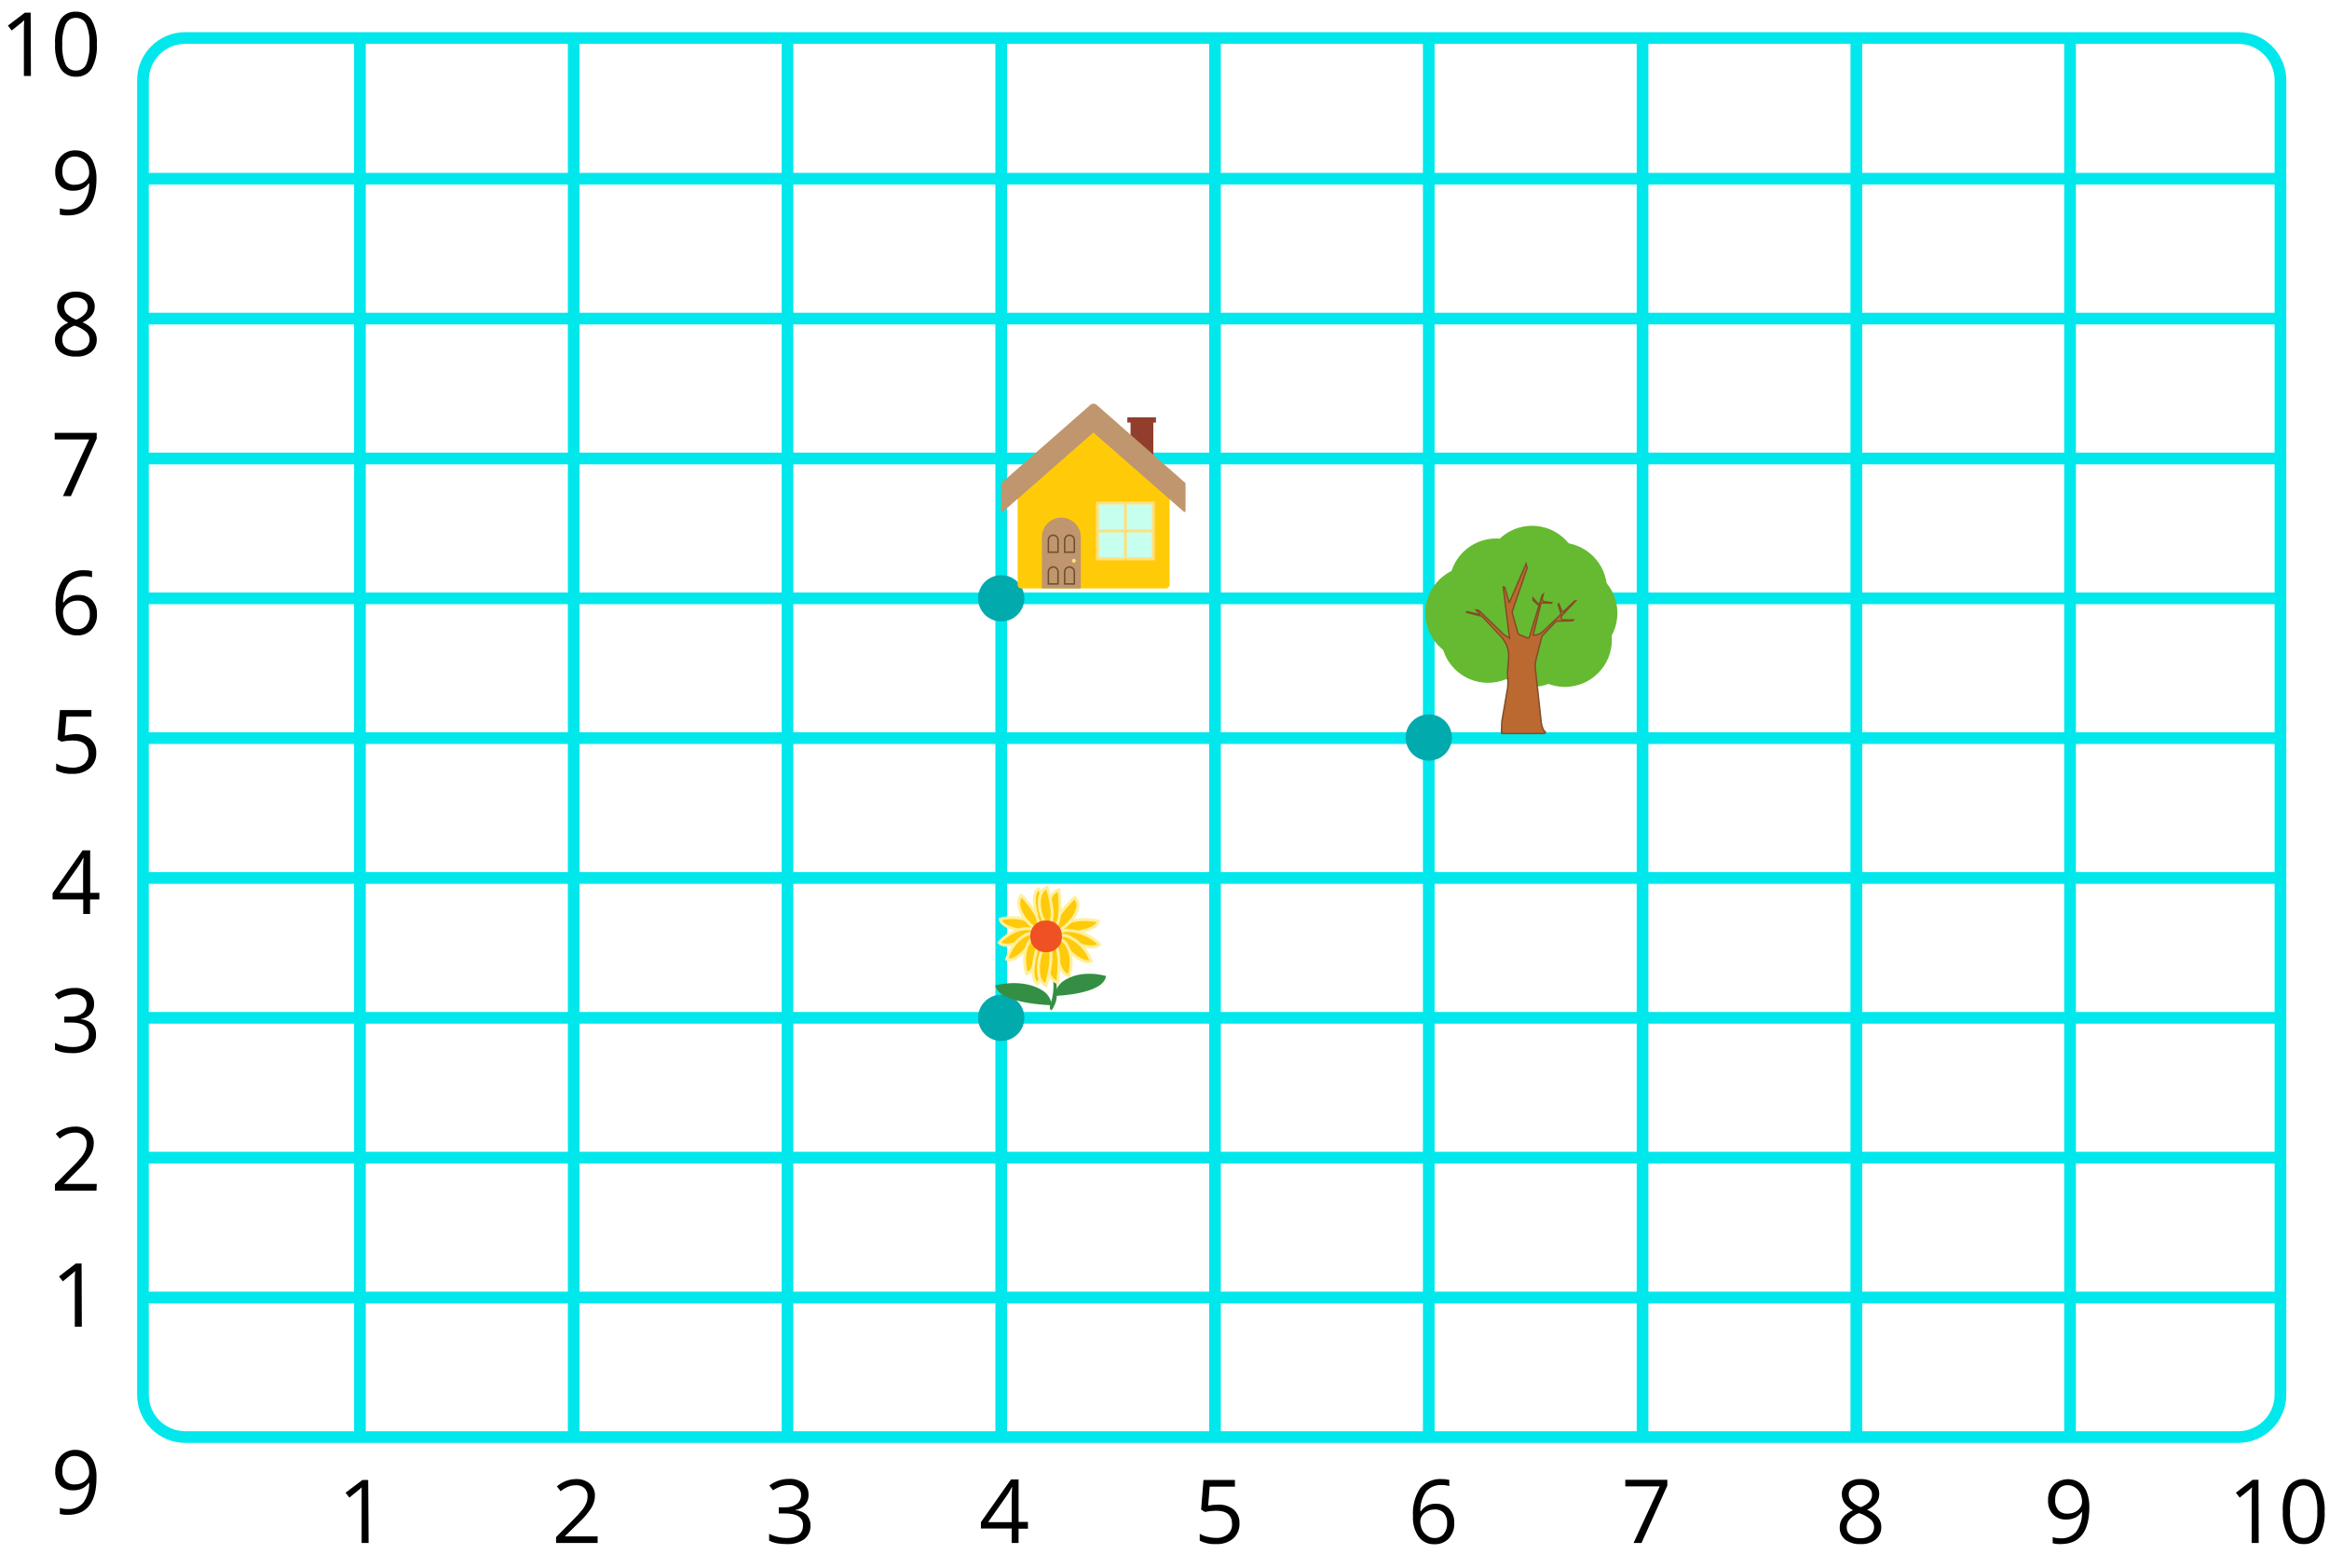
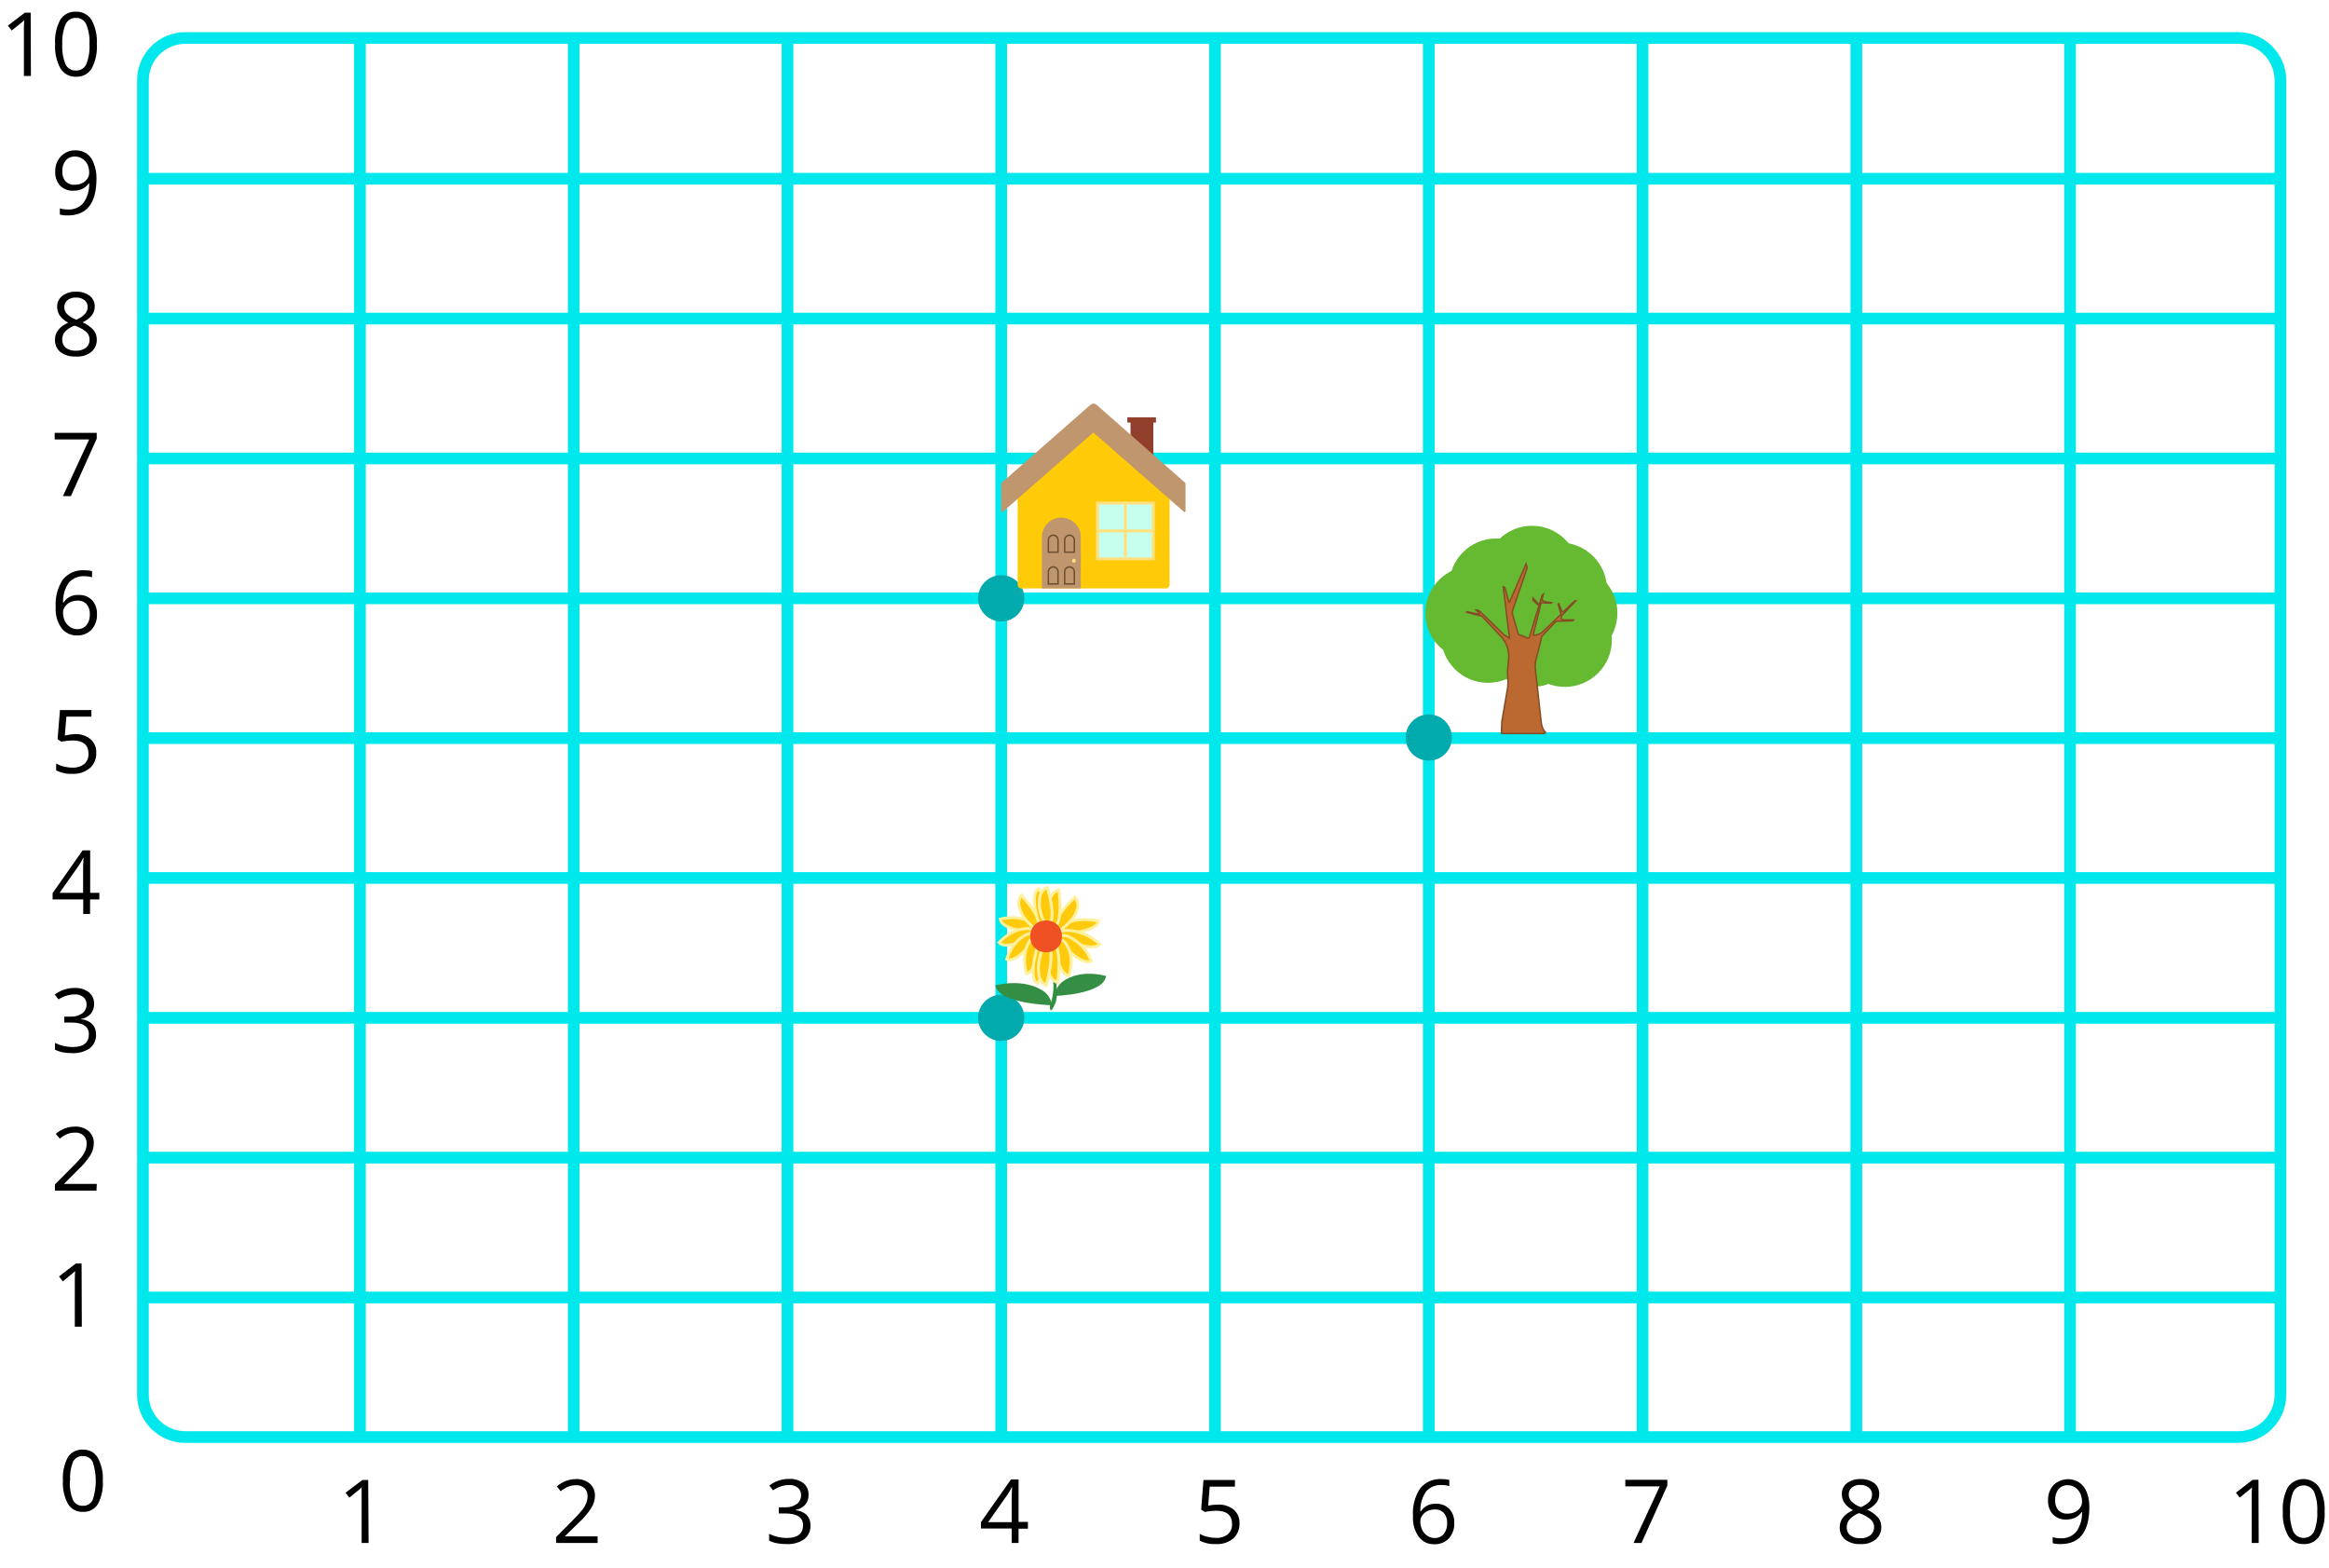
<svg xmlns="http://www.w3.org/2000/svg" id="Layer_1" data-name="Layer 1" viewBox="0 0 398.52 268.15">
  <defs>
    <style>.cls-1,.cls-6,.cls-9{fill:none;}.cls-1{stroke:#00e8ec;stroke-width:2px;}.cls-1,.cls-10,.cls-11,.cls-13,.cls-6,.cls-8,.cls-9{stroke-miterlimit:10;}.cls-2{fill:#00aaad;}.cls-3{fill:#913f2c;}.cls-4{fill:#ffcb08;}.cls-5{fill:#bf966d;}.cls-6{stroke:#6d4f30;}.cls-11,.cls-6{stroke-width:0.25px;}.cls-7{fill:#ffe07d;}.cls-8{fill:#c7ffee;}.cls-8,.cls-9{stroke:#ffe07d;}.cls-13,.cls-8,.cls-9{stroke-width:0.5px;}.cls-10{fill:#65ba32;stroke:#65ba32;}.cls-11{fill:#bc6931;stroke:#844c25;}.cls-12{fill:#348f44;}.cls-13{fill:#ffca0b;stroke:#fff09c;}.cls-14{fill:#ef5124;}</style>
  </defs>
  <rect class="cls-1" x="24.46" y="6.5" width="365.75" height="239.38" rx="7.25" ry="7.25" />
  <line class="cls-1" x1="61.59" y1="7.06" x2="61.59" y2="246.44" />
  <line class="cls-1" x1="98.17" y1="7.06" x2="98.17" y2="246.44" />
  <line class="cls-1" x1="134.75" y1="7.06" x2="134.75" y2="246.44" />
  <line class="cls-1" x1="171.32" y1="7.06" x2="171.32" y2="246.44" />
  <line class="cls-1" x1="207.9" y1="7.06" x2="207.9" y2="246.44" />
  <line class="cls-1" x1="244.48" y1="7.06" x2="244.48" y2="246.44" />
  <line class="cls-1" x1="281.06" y1="7.06" x2="281.06" y2="246.44" />
  <line class="cls-1" x1="317.64" y1="7.06" x2="317.64" y2="246.44" />
  <line class="cls-1" x1="354.21" y1="7.06" x2="354.21" y2="246.44" />
  <line class="cls-1" x1="24.46" y1="30.58" x2="390.21" y2="30.58" />
  <line class="cls-1" x1="24.46" y1="54.51" x2="390.21" y2="54.51" />
  <line class="cls-1" x1="24.46" y1="78.44" x2="390.21" y2="78.44" />
  <line class="cls-1" x1="24.46" y1="102.37" x2="390.21" y2="102.37" />
  <line class="cls-1" x1="24.46" y1="126.29" x2="390.21" y2="126.29" />
  <line class="cls-1" x1="24.46" y1="150.22" x2="390.21" y2="150.22" />
  <line class="cls-1" x1="24.46" y1="174.15" x2="390.21" y2="174.15" />
  <line class="cls-1" x1="24.46" y1="198.07" x2="390.21" y2="198.07" />
  <line class="cls-1" x1="24.46" y1="222" x2="390.21" y2="222" />
  <path d="M5.29,13H4.09V5.27c0-.64,0-1.24.06-1.82a3.75,3.75,0,0,1-.35.33L2,5.22l-.65-.84L4.25,2.17h1Z" />
  <path d="M16.57,7.56a7.85,7.85,0,0,1-.89,4.18A3,3,0,0,1,13,13.13a3,3,0,0,1-2.66-1.42,7.79,7.79,0,0,1-.91-4.15,7.88,7.88,0,0,1,.89-4.2A3,3,0,0,1,13,2a3,3,0,0,1,2.67,1.42A7.72,7.72,0,0,1,16.57,7.56Zm-5.91,0A7.89,7.89,0,0,0,11.21,11,1.86,1.86,0,0,0,13,12.07,1.85,1.85,0,0,0,14.76,11a8,8,0,0,0,.55-3.42,7.85,7.85,0,0,0-.55-3.41A1.85,1.85,0,0,0,13,3.06a1.86,1.86,0,0,0-1.77,1.07A7.89,7.89,0,0,0,10.66,7.56Z" />
  <path d="M16.51,30.51q0,6.35-4.91,6.35a4.86,4.86,0,0,1-1.36-.15V35.65a4.25,4.25,0,0,0,1.34.19,3.25,3.25,0,0,0,2.68-1.1,5.46,5.46,0,0,0,1-3.36h-.09a2.57,2.57,0,0,1-1.08.93,3.38,3.38,0,0,1-1.51.32,3,3,0,0,1-2.28-.85,3.32,3.32,0,0,1-.85-2.4,3.65,3.65,0,0,1,1-2.66,3.29,3.29,0,0,1,2.48-1,3.33,3.33,0,0,1,1.93.57A3.45,3.45,0,0,1,16.06,28,6.6,6.6,0,0,1,16.51,30.51Zm-3.64-3.72a2,2,0,0,0-1.64.68,2.86,2.86,0,0,0-.57,1.89A2.45,2.45,0,0,0,11.19,31a2,2,0,0,0,1.62.61,2.85,2.85,0,0,0,1.24-.27,2.35,2.35,0,0,0,.89-.75,1.71,1.71,0,0,0,.32-1A3.44,3.44,0,0,0,15,28.2a2.4,2.4,0,0,0-.85-1A2.12,2.12,0,0,0,12.87,26.79Z" />
  <path d="M13,49.91a3.62,3.62,0,0,1,2.34.69,2.27,2.27,0,0,1,.87,1.9,2.36,2.36,0,0,1-.5,1.45,4.31,4.31,0,0,1-1.58,1.2A5.32,5.32,0,0,1,16,56.47a2.5,2.5,0,0,1,.56,1.6,2.69,2.69,0,0,1-.94,2.15A3.83,3.83,0,0,1,13,61a4.09,4.09,0,0,1-2.66-.76,2.6,2.6,0,0,1-.93-2.14c0-1.24.75-2.2,2.26-2.89A4.23,4.23,0,0,1,10.23,54a2.65,2.65,0,0,1-.45-1.5,2.27,2.27,0,0,1,.87-1.87A3.6,3.6,0,0,1,13,49.91Zm-2.34,8.24a1.68,1.68,0,0,0,.62,1.38A2.7,2.7,0,0,0,13,60a2.61,2.61,0,0,0,1.72-.51,1.76,1.76,0,0,0,.61-1.42,1.74,1.74,0,0,0-.57-1.28,6,6,0,0,0-2-1.08,4.29,4.29,0,0,0-1.6,1A2.05,2.05,0,0,0,10.64,58.15ZM13,50.91a2.18,2.18,0,0,0-1.45.44A1.5,1.5,0,0,0,11,52.53a1.68,1.68,0,0,0,.44,1.17,4.48,4.48,0,0,0,1.61,1,4.21,4.21,0,0,0,1.5-1A1.77,1.77,0,0,0,15,52.53a1.44,1.44,0,0,0-.54-1.18A2.23,2.23,0,0,0,13,50.91Z" />
  <path d="M10.77,84.88l4.48-9.69H9.36V74.06h7.19v1l-4.42,9.83Z" />
  <path d="M9.53,103.92a7.71,7.71,0,0,1,1.23-4.77,4.39,4.39,0,0,1,3.67-1.58,5.05,5.05,0,0,1,1.32.14v1.06a4.37,4.37,0,0,0-1.31-.18,3.29,3.29,0,0,0-2.65,1.08,5.57,5.57,0,0,0-1,3.41h.09a2.83,2.83,0,0,1,2.58-1.28,3,3,0,0,1,2.29.88,3.33,3.33,0,0,1,.84,2.39,3.68,3.68,0,0,1-.92,2.65,3.25,3.25,0,0,1-2.49,1,3.2,3.2,0,0,1-2.66-1.26A5.55,5.55,0,0,1,9.53,103.92Zm3.63,3.73a2,2,0,0,0,1.63-.67,2.83,2.83,0,0,0,.58-1.91,2.46,2.46,0,0,0-.54-1.68,2,2,0,0,0-1.61-.62,2.61,2.61,0,0,0-1.22.28,2.25,2.25,0,0,0-.89.75,1.73,1.73,0,0,0-.33,1,3.38,3.38,0,0,0,.3,1.42,2.49,2.49,0,0,0,.84,1A2.06,2.06,0,0,0,13.16,107.65Z" />
  <path d="M12.78,125.6a4,4,0,0,1,2.69.85,2.93,2.93,0,0,1,1,2.32,3.34,3.34,0,0,1-1.07,2.63,4.26,4.26,0,0,1-3,1,5.41,5.41,0,0,1-2.79-.59v-1.18a4.51,4.51,0,0,0,1.29.52,6.15,6.15,0,0,0,1.52.19,3,3,0,0,0,2-.62,2.19,2.19,0,0,0,.72-1.77c0-1.51-.92-2.26-2.77-2.26a11.22,11.22,0,0,0-1.88.21l-.64-.41.41-5h5.38v1.13H11.36l-.27,3.24A8.81,8.81,0,0,1,12.78,125.6Z" />
  <path d="M17,153.89H15.41v2.49H14.24v-2.49H9v-1.07l5.13-7.32h1.3v7.27H17Zm-2.78-1.12v-3.59c0-.71,0-1.5.07-2.39h-.06c-.24.47-.46.87-.66,1.18l-3.38,4.8Z" />
  <path d="M16.1,171.77a2.47,2.47,0,0,1-.58,1.7,2.93,2.93,0,0,1-1.65.88v.06a3,3,0,0,1,1.93.82,2.46,2.46,0,0,1,.63,1.75,2.83,2.83,0,0,1-1.07,2.38,4.9,4.9,0,0,1-3,.83,8.52,8.52,0,0,1-1.57-.13,5.34,5.34,0,0,1-1.38-.46v-1.16a7.1,7.1,0,0,0,1.49.53,6.89,6.89,0,0,0,1.51.18c1.87,0,2.8-.74,2.8-2.2,0-1.31-1-2-3.09-2H11v-1h1.07a3.26,3.26,0,0,0,2-.56,1.84,1.84,0,0,0,.74-1.55,1.5,1.5,0,0,0-.55-1.24,2.18,2.18,0,0,0-1.47-.46,4.52,4.52,0,0,0-1.34.2A5.39,5.39,0,0,0,10,171l-.63-.83a5.3,5.3,0,0,1,1.54-.83,5.57,5.57,0,0,1,1.83-.3,3.75,3.75,0,0,1,2.45.72A2.46,2.46,0,0,1,16.1,171.77Z" />
  <path d="M16.51,203.71H9.4v-1.06l2.85-2.86A21.89,21.89,0,0,0,14,197.91a4.36,4.36,0,0,0,.62-1.09,3.13,3.13,0,0,0,.21-1.15,1.81,1.81,0,0,0-.52-1.37,2,2,0,0,0-1.46-.51,3.67,3.67,0,0,0-1.28.22,5.13,5.13,0,0,0-1.34.81L9.54,194a5,5,0,0,1,3.25-1.24,3.42,3.42,0,0,1,2.39.78,2.68,2.68,0,0,1,.87,2.1,4,4,0,0,1-.58,2,12.73,12.73,0,0,1-2.16,2.55L11,202.51v.06h5.56Z" />
  <path d="M14,227h-1.2v-7.7c0-.65,0-1.25.06-1.82l-.35.32c-.13.12-.71.6-1.76,1.44l-.65-.84,2.86-2.21h1Z" />
-   <path d="M16.51,252.84q0,6.34-4.91,6.35a4.86,4.86,0,0,1-1.36-.15V258a4.24,4.24,0,0,0,1.34.2,3.28,3.28,0,0,0,2.68-1.1,5.49,5.49,0,0,0,1-3.37h-.09a2.66,2.66,0,0,1-1.08.94,3.52,3.52,0,0,1-1.51.32,3.05,3.05,0,0,1-2.28-.86,3.28,3.28,0,0,1-.85-2.4,3.67,3.67,0,0,1,1-2.66,3.29,3.29,0,0,1,2.48-1,3.33,3.33,0,0,1,1.93.57,3.55,3.55,0,0,1,1.26,1.65A6.6,6.6,0,0,1,16.51,252.84Zm-3.64-3.72a2,2,0,0,0-1.64.68,2.89,2.89,0,0,0-.57,1.9,2.41,2.41,0,0,0,.53,1.67,2,2,0,0,0,1.62.61,2.85,2.85,0,0,0,1.24-.27,2.19,2.19,0,0,0,.89-.75,1.67,1.67,0,0,0,.32-1,3.39,3.39,0,0,0-.3-1.43,2.43,2.43,0,0,0-.85-1A2.12,2.12,0,0,0,12.87,249.12Z" />
  <path d="M63.07,264H61.88v-7.7c0-.65,0-1.25,0-1.82-.1.1-.21.21-.34.32s-.72.6-1.76,1.44l-.65-.84L62,253.23h1Z" />
  <path d="M102.26,264H95.15V263L98,260.12a20.44,20.44,0,0,0,1.71-1.88,4.36,4.36,0,0,0,.62-1.09,3.13,3.13,0,0,0,.21-1.15,1.82,1.82,0,0,0-.52-1.37,2,2,0,0,0-1.46-.51,3.67,3.67,0,0,0-1.28.23,4.8,4.8,0,0,0-1.34.8l-.65-.83a5,5,0,0,1,3.25-1.25,3.42,3.42,0,0,1,2.39.78,2.68,2.68,0,0,1,.87,2.1,4,4,0,0,1-.58,2,12.46,12.46,0,0,1-2.16,2.55l-2.36,2.31v.06h5.56Z" />
  <path d="M138.35,255.77a2.47,2.47,0,0,1-.58,1.7,2.93,2.93,0,0,1-1.65.88v.06a3,3,0,0,1,1.93.82,2.46,2.46,0,0,1,.63,1.75,2.83,2.83,0,0,1-1.07,2.38,4.9,4.9,0,0,1-3.05.83,8.52,8.52,0,0,1-1.57-.13,5.34,5.34,0,0,1-1.38-.46v-1.16a7.1,7.1,0,0,0,1.49.53,6.89,6.89,0,0,0,1.51.18c1.87,0,2.8-.74,2.8-2.2,0-1.31-1-2-3.09-2h-1.06v-1.05h1.07a3.26,3.26,0,0,0,2-.56,1.84,1.84,0,0,0,.74-1.55,1.5,1.5,0,0,0-.55-1.24,2.18,2.18,0,0,0-1.47-.46,4.52,4.52,0,0,0-1.34.2,5.39,5.39,0,0,0-1.43.71l-.63-.83a5.3,5.3,0,0,1,1.54-.83,5.57,5.57,0,0,1,1.83-.3,3.75,3.75,0,0,1,2.45.72A2.46,2.46,0,0,1,138.35,255.77Z" />
  <path d="M175.89,261.56h-1.6V264h-1.18v-2.48h-5.26v-1.08l5.14-7.31h1.3v7.27h1.6Zm-2.78-1.12v-3.59c0-.71,0-1.51.08-2.39h-.06a11.26,11.26,0,0,1-.67,1.17l-3.38,4.81Z" />
  <path d="M208.4,257.44a4,4,0,0,1,2.69.84,2.9,2.9,0,0,1,1,2.32,3.34,3.34,0,0,1-1.07,2.64,4.28,4.28,0,0,1-2.94.95,5.41,5.41,0,0,1-2.79-.59v-1.18a4,4,0,0,0,1.29.52,6.07,6.07,0,0,0,1.51.19,3,3,0,0,0,2-.61,2.21,2.21,0,0,0,.73-1.78c0-1.51-.93-2.26-2.78-2.26a11.33,11.33,0,0,0-1.88.21l-.63-.4.4-5.06h5.38v1.13H207l-.27,3.25A8.14,8.14,0,0,1,208.4,257.44Z" />
  <path d="M241.78,259.42a7.71,7.71,0,0,1,1.23-4.77,4.39,4.39,0,0,1,3.67-1.58,5,5,0,0,1,1.31.14v1.06a4.25,4.25,0,0,0-1.3-.18,3.28,3.28,0,0,0-2.65,1.08,5.57,5.57,0,0,0-1,3.41h.09a2.83,2.83,0,0,1,2.58-1.28,3,3,0,0,1,2.29.88,3.33,3.33,0,0,1,.84,2.39,3.68,3.68,0,0,1-.92,2.65,3.25,3.25,0,0,1-2.49,1,3.19,3.19,0,0,1-2.66-1.26A5.55,5.55,0,0,1,241.78,259.42Zm3.63,3.73a2,2,0,0,0,1.63-.67,2.83,2.83,0,0,0,.58-1.91,2.46,2.46,0,0,0-.54-1.68,2,2,0,0,0-1.61-.62,2.68,2.68,0,0,0-1.23.28,2.29,2.29,0,0,0-.88.75,1.73,1.73,0,0,0-.33,1,3.38,3.38,0,0,0,.3,1.42,2.49,2.49,0,0,0,.84,1A2.06,2.06,0,0,0,245.41,263.15Z" />
  <path d="M279.52,264l4.48-9.68h-5.89v-1.13h7.19v1L280.88,264Z" />
  <path d="M318.35,253.07a3.67,3.67,0,0,1,2.35.69,2.28,2.28,0,0,1,.86,1.9,2.38,2.38,0,0,1-.49,1.46,4.39,4.39,0,0,1-1.58,1.2,5.42,5.42,0,0,1,1.87,1.32,2.47,2.47,0,0,1,.55,1.6,2.68,2.68,0,0,1-.94,2.15,3.84,3.84,0,0,1-2.57.8,4.07,4.07,0,0,1-2.66-.76,2.61,2.61,0,0,1-.94-2.15c0-1.23.76-2.2,2.27-2.89a4.25,4.25,0,0,1-1.47-1.24,2.72,2.72,0,0,1-.44-1.5,2.29,2.29,0,0,1,.87-1.88A3.62,3.62,0,0,1,318.35,253.07ZM316,261.31a1.69,1.69,0,0,0,.61,1.39,2.73,2.73,0,0,0,1.74.49,2.53,2.53,0,0,0,1.71-.52,1.76,1.76,0,0,0,.62-1.42,1.71,1.71,0,0,0-.58-1.27,5.82,5.82,0,0,0-2-1.09,4.43,4.43,0,0,0-1.6,1.05A2,2,0,0,0,316,261.31Zm2.32-7.24a2.15,2.15,0,0,0-1.45.45,1.46,1.46,0,0,0-.53,1.18,1.72,1.72,0,0,0,.44,1.17,4.58,4.58,0,0,0,1.61,1,3.91,3.91,0,0,0,1.5-.95,1.79,1.79,0,0,0,.44-1.19,1.46,1.46,0,0,0-.54-1.19A2.24,2.24,0,0,0,318.34,254.07Z" />
  <path d="M357.51,257.84q0,6.35-4.91,6.35a4.86,4.86,0,0,1-1.36-.15V263a4.24,4.24,0,0,0,1.34.2,3.28,3.28,0,0,0,2.68-1.1,5.49,5.49,0,0,0,1-3.37h-.09a2.66,2.66,0,0,1-1.08.94,3.52,3.52,0,0,1-1.51.32,3.05,3.05,0,0,1-2.28-.86,3.28,3.28,0,0,1-.85-2.4,3.67,3.67,0,0,1,.95-2.66,3.58,3.58,0,0,1,4.4-.41,3.57,3.57,0,0,1,1.27,1.65A6.6,6.6,0,0,1,357.51,257.84Zm-3.64-3.72a2,2,0,0,0-1.64.68,2.89,2.89,0,0,0-.57,1.9,2.41,2.41,0,0,0,.53,1.67,2,2,0,0,0,1.62.61,2.85,2.85,0,0,0,1.24-.27,2.25,2.25,0,0,0,.89-.75,1.67,1.67,0,0,0,.32-1,3.39,3.39,0,0,0-.3-1.43,2.43,2.43,0,0,0-.85-1A2.12,2.12,0,0,0,353.87,254.12Z" />
  <path d="M386.49,264h-1.2v-7.7c0-.65,0-1.25.06-1.82l-.35.32c-.13.12-.71.6-1.76,1.44l-.65-.84,2.86-2.21h1Z" />
  <path d="M397.77,258.62a7.91,7.91,0,0,1-.89,4.19,3,3,0,0,1-2.7,1.38,2.94,2.94,0,0,1-2.65-1.42,7.7,7.7,0,0,1-.91-4.15,7.85,7.85,0,0,1,.88-4.19,3.26,3.26,0,0,1,5.35.06A7.68,7.68,0,0,1,397.77,258.62Zm-5.91,0a8,8,0,0,0,.55,3.44,2,2,0,0,0,3.55,0,8,8,0,0,0,.55-3.42,7.88,7.88,0,0,0-.55-3.41,2,2,0,0,0-3.55,0A7.92,7.92,0,0,0,391.86,258.62Z" />
  <circle class="cls-2" cx="171.32" cy="102.37" r="3.96" />
  <circle class="cls-2" cx="244.48" cy="126.19" r="3.96" />
  <circle class="cls-2" cx="171.32" cy="174.15" r="3.96" />
  <rect class="cls-3" x="193.45" y="71.9" width="3.9" height="6.46" />
  <rect class="cls-3" x="192.9" y="71.4" width="4.9" height="0.9" />
  <path class="cls-4" d="M199.4,100.68H174.83a.65.65,0,0,1-.7-.58V83.25l13-9.5,13,9.5V100.1A.65.65,0,0,1,199.4,100.68Z" />
  <path class="cls-5" d="M202.57,87.56,187.09,74,171.61,87.56a.17.17,0,0,1-.29-.13V82.74a.2.2,0,0,1,.06-.13l15.19-13.33a.81.81,0,0,1,1.09,0L202.8,82.61a.2.2,0,0,1,.06.13v4.69A.17.17,0,0,1,202.57,87.56Z" />
  <path class="cls-5" d="M181.61,88.57h0a3.33,3.33,0,0,1,3.33,3.33v8.78a0,0,0,0,1,0,0h-6.66a0,0,0,0,1,0,0V91.89a3.33,3.33,0,0,1,3.33-3.33Z" />
  <path class="cls-6" d="M180.21,91.57h0a.83.83,0,0,1,.83.83v2.08a0,0,0,0,1,0,0h-1.65a0,0,0,0,1,0,0V92.4a.83.83,0,0,1,.83-.83Z" />
  <path class="cls-6" d="M183,91.57h0a.83.83,0,0,1,.83.83v2.08a0,0,0,0,1,0,0h-1.65a0,0,0,0,1,0,0V92.4A.83.83,0,0,1,183,91.57Z" />
  <path class="cls-6" d="M180.21,97h0a.83.83,0,0,1,.83.83v2.08a0,0,0,0,1,0,0h-1.65a0,0,0,0,1,0,0V97.8A.83.83,0,0,1,180.21,97Z" />
  <path class="cls-6" d="M183,97h0a.83.83,0,0,1,.83.83v2.08a0,0,0,0,1,0,0h-1.65a0,0,0,0,1,0,0V97.8A.83.83,0,0,1,183,97Z" />
  <circle class="cls-7" cx="183.76" cy="95.95" r="0.33" />
  <rect class="cls-8" x="187.79" y="86.06" width="9.56" height="9.56" />
  <line class="cls-9" x1="192.57" y1="86.29" x2="192.57" y2="95.35" />
  <line class="cls-9" x1="187.82" y1="90.84" x2="197.38" y2="90.84" />
  <circle class="cls-10" cx="254.61" cy="108.79" r="7.54" />
  <circle class="cls-10" cx="263.55" cy="105.92" r="7.54" />
  <circle class="cls-10" cx="262.15" cy="109.49" r="7.54" />
  <circle class="cls-10" cx="267.77" cy="109.49" r="7.54" />
  <circle class="cls-10" cx="266.94" cy="100.87" r="7.54" />
  <circle class="cls-10" cx="256.02" cy="100.17" r="7.54" />
  <circle class="cls-10" cx="262.15" cy="98" r="7.54" />
  <circle class="cls-10" cx="251.93" cy="104.9" r="7.54" />
  <circle class="cls-10" cx="268.72" cy="104.9" r="7.54" />
  <path class="cls-11" d="M264.24,125.5H257a.07.07,0,0,1-.08-.08l.06-1.86a.15.15,0,0,1,0-.07l1-5.84a10.39,10.39,0,0,0,0-2,5.24,5.24,0,0,1,0-1l.17-2a4.69,4.69,0,0,0-.72-2.94,6.56,6.56,0,0,0-.36-.56l-3.43-3.65a.24.24,0,0,0-.15-.09l-2.56-.65h0a.09.09,0,0,1,.09-.11l2.12.49a.07.07,0,0,0,.06-.11l-.64-.68h0a1,1,0,0,1,.69.28l4.13,4,.91.56-1.07-8.8h0a.31.31,0,0,1,.31.23l.69,2.45a0,0,0,0,0,.06,0l2.85-6.6.19.7-2.48,7.22a1.2,1.2,0,0,0,0,.77l.88,3.11a.55.55,0,0,0,.39.39,1.77,1.77,0,0,1,.37.12l.85.36a.28.28,0,0,0,.38-.17l1.6-5.26a.09.09,0,0,0,0-.11l-.91-.82a.3.3,0,0,1-.08-.31l0-.15h0l1.06,1.2.49-1.69v0l.21-.17s0,0,0,0l-.18.74a.44.44,0,0,0,.37.54l1.24.17-.09.09-1.65-.06s-.07,0-.07,0l-1.36,5.52h0a1.1,1.1,0,0,0,.36,0,2.23,2.23,0,0,0,1.44-.73l2.9-2.76a.16.16,0,0,0,.05-.16l-.48-1.64.1-.09.58,1.36a.15.15,0,0,0,.25,0l1.94-1.84h.16l-2.38,2.51a.45.45,0,0,0,.31.76l1.66,0-.13.14-2.67.07a.32.32,0,0,0-.24.11l-2.36,2.48-1,4a4.53,4.53,0,0,0-.11,1.6l1,9.1a3.66,3.66,0,0,0,.52,1.54h0A.11.11,0,0,1,264.24,125.5Z" />
  <path class="cls-12" d="M180,172s-9.21-.22-9.68-3.4c0,0,4.75-1.37,8.27,1A3.53,3.53,0,0,1,180,172Z" />
  <path class="cls-12" d="M180.47,170.4s8.36-.22,8.79-3.4c0,0-4.32-1.37-7.51,1A3.67,3.67,0,0,0,180.47,170.4Z" />
  <path class="cls-12" d="M179.64,172.13a9.94,9.94,0,0,0-1.35-9.41h1.29s2,6.55,1,8.94S179.64,172.13,179.64,172.13Z" />
  <path class="cls-13" d="M177.58,159.51s-6.11-.14-6.42-2.25c0,0,3.16-.91,5.49.69A2.34,2.34,0,0,1,177.58,159.51Z" />
  <path class="cls-13" d="M177.58,159.7s-5.22,3.17-6.62,1.56c0,0,2.16-2.47,5-2.38A2.34,2.34,0,0,1,177.58,159.7Z" />
  <path class="cls-13" d="M177.58,159.89s-3.37,5.1-5.32,4.24c0,0,.9-3.16,3.5-4.28A2.35,2.35,0,0,1,177.58,159.89Z" />
  <path class="cls-13" d="M177.65,160.1s.08,6.1-2,6.49c0,0-1-3.12.48-5.51A2.33,2.33,0,0,1,177.65,160.1Z" />
  <path class="cls-13" d="M174.75,153.16s4.23,4.41,3,6.13c0,0-2.88-1.58-3.4-4.36A2.35,2.35,0,0,1,174.75,153.16Z" />
  <path class="cls-13" d="M178.07,158.88s-2.18-5.71-.35-6.8c0,0,2,2.58,1.44,5.34A2.34,2.34,0,0,1,178.07,158.88Z" />
  <path class="cls-13" d="M180.72,159.85s6.89-.14,7.24-2.25c0,0-3.56-.91-6.19.69A2.27,2.27,0,0,0,180.72,159.85Z" />
  <path class="cls-13" d="M180.72,160s5.89,3.17,7.47,1.56a8.58,8.58,0,0,0-5.63-2.38A2.73,2.73,0,0,0,180.72,160Z" />
  <path class="cls-13" d="M180.72,160.23s3.81,5.1,6,4.24a7.42,7.42,0,0,0-4-4.28A3,3,0,0,0,180.72,160.23Z" />
  <path class="cls-13" d="M180.64,160.44s-.09,6.1,2.27,6.49c0,0,1.16-3.12-.55-5.51A2.69,2.69,0,0,0,180.64,160.44Z" />
  <path class="cls-13" d="M183.92,153.51s-4.77,4.41-3.34,6.12c0,0,3.24-1.58,3.84-4.36A2.16,2.16,0,0,0,183.92,153.51Z" />
  <path class="cls-13" d="M181.19,152.24s.91,6-1.12,6.71c0,0-1.44-2.95-.26-5.52A2.35,2.35,0,0,1,181.19,152.24Z" />
  <path class="cls-13" d="M179.18,151.8s1.91,5.8,0,6.8c0,0-1.91-2.67-1.18-5.4A2.32,2.32,0,0,1,179.18,151.8Z" />
  <path class="cls-13" d="M177.85,160.92s-2.18,6.2-.34,7.38a8.39,8.39,0,0,0,1.44-5.8A2.54,2.54,0,0,0,177.85,160.92Z" />
  <path class="cls-13" d="M181,168.13s.9-6.57-1.13-7.29c0,0-1.43,3.2-.26,6A2.38,2.38,0,0,0,181,168.13Z" />
  <path class="cls-13" d="M179,168.61s1.9-6.31,0-7.39a8.37,8.37,0,0,0-1.19,5.87A2.47,2.47,0,0,0,179,168.61Z" />
  <rect class="cls-14" x="176.29" y="157.5" width="5.42" height="5.42" rx="2.58" ry="2.58" />
+   <path d="M17.59,253.36a7.45,7.45,0,0,1-.85,4,2.84,2.84,0,0,1-2.57,1.32,2.82,2.82,0,0,1-2.53-1.35,7.36,7.36,0,0,1-.87-4,7.54,7.54,0,0,1,.84-4,2.83,2.83,0,0,1,2.56-1.3,2.83,2.83,0,0,1,2.55,1.36A7.35,7.35,0,0,1,17.59,253.36Zm-5.64,0a7.63,7.63,0,0,0,.53,3.28,1.78,1.78,0,0,0,1.69,1,1.77,1.77,0,0,0,1.69-1,10.26,10.26,0,0,0,0-6.51,1.76,1.76,0,0,0-1.69-1,1.78,1.78,0,0,0-1.69,1A7.55,7.55,0,0,0,12,253.36Z" />
</svg>
